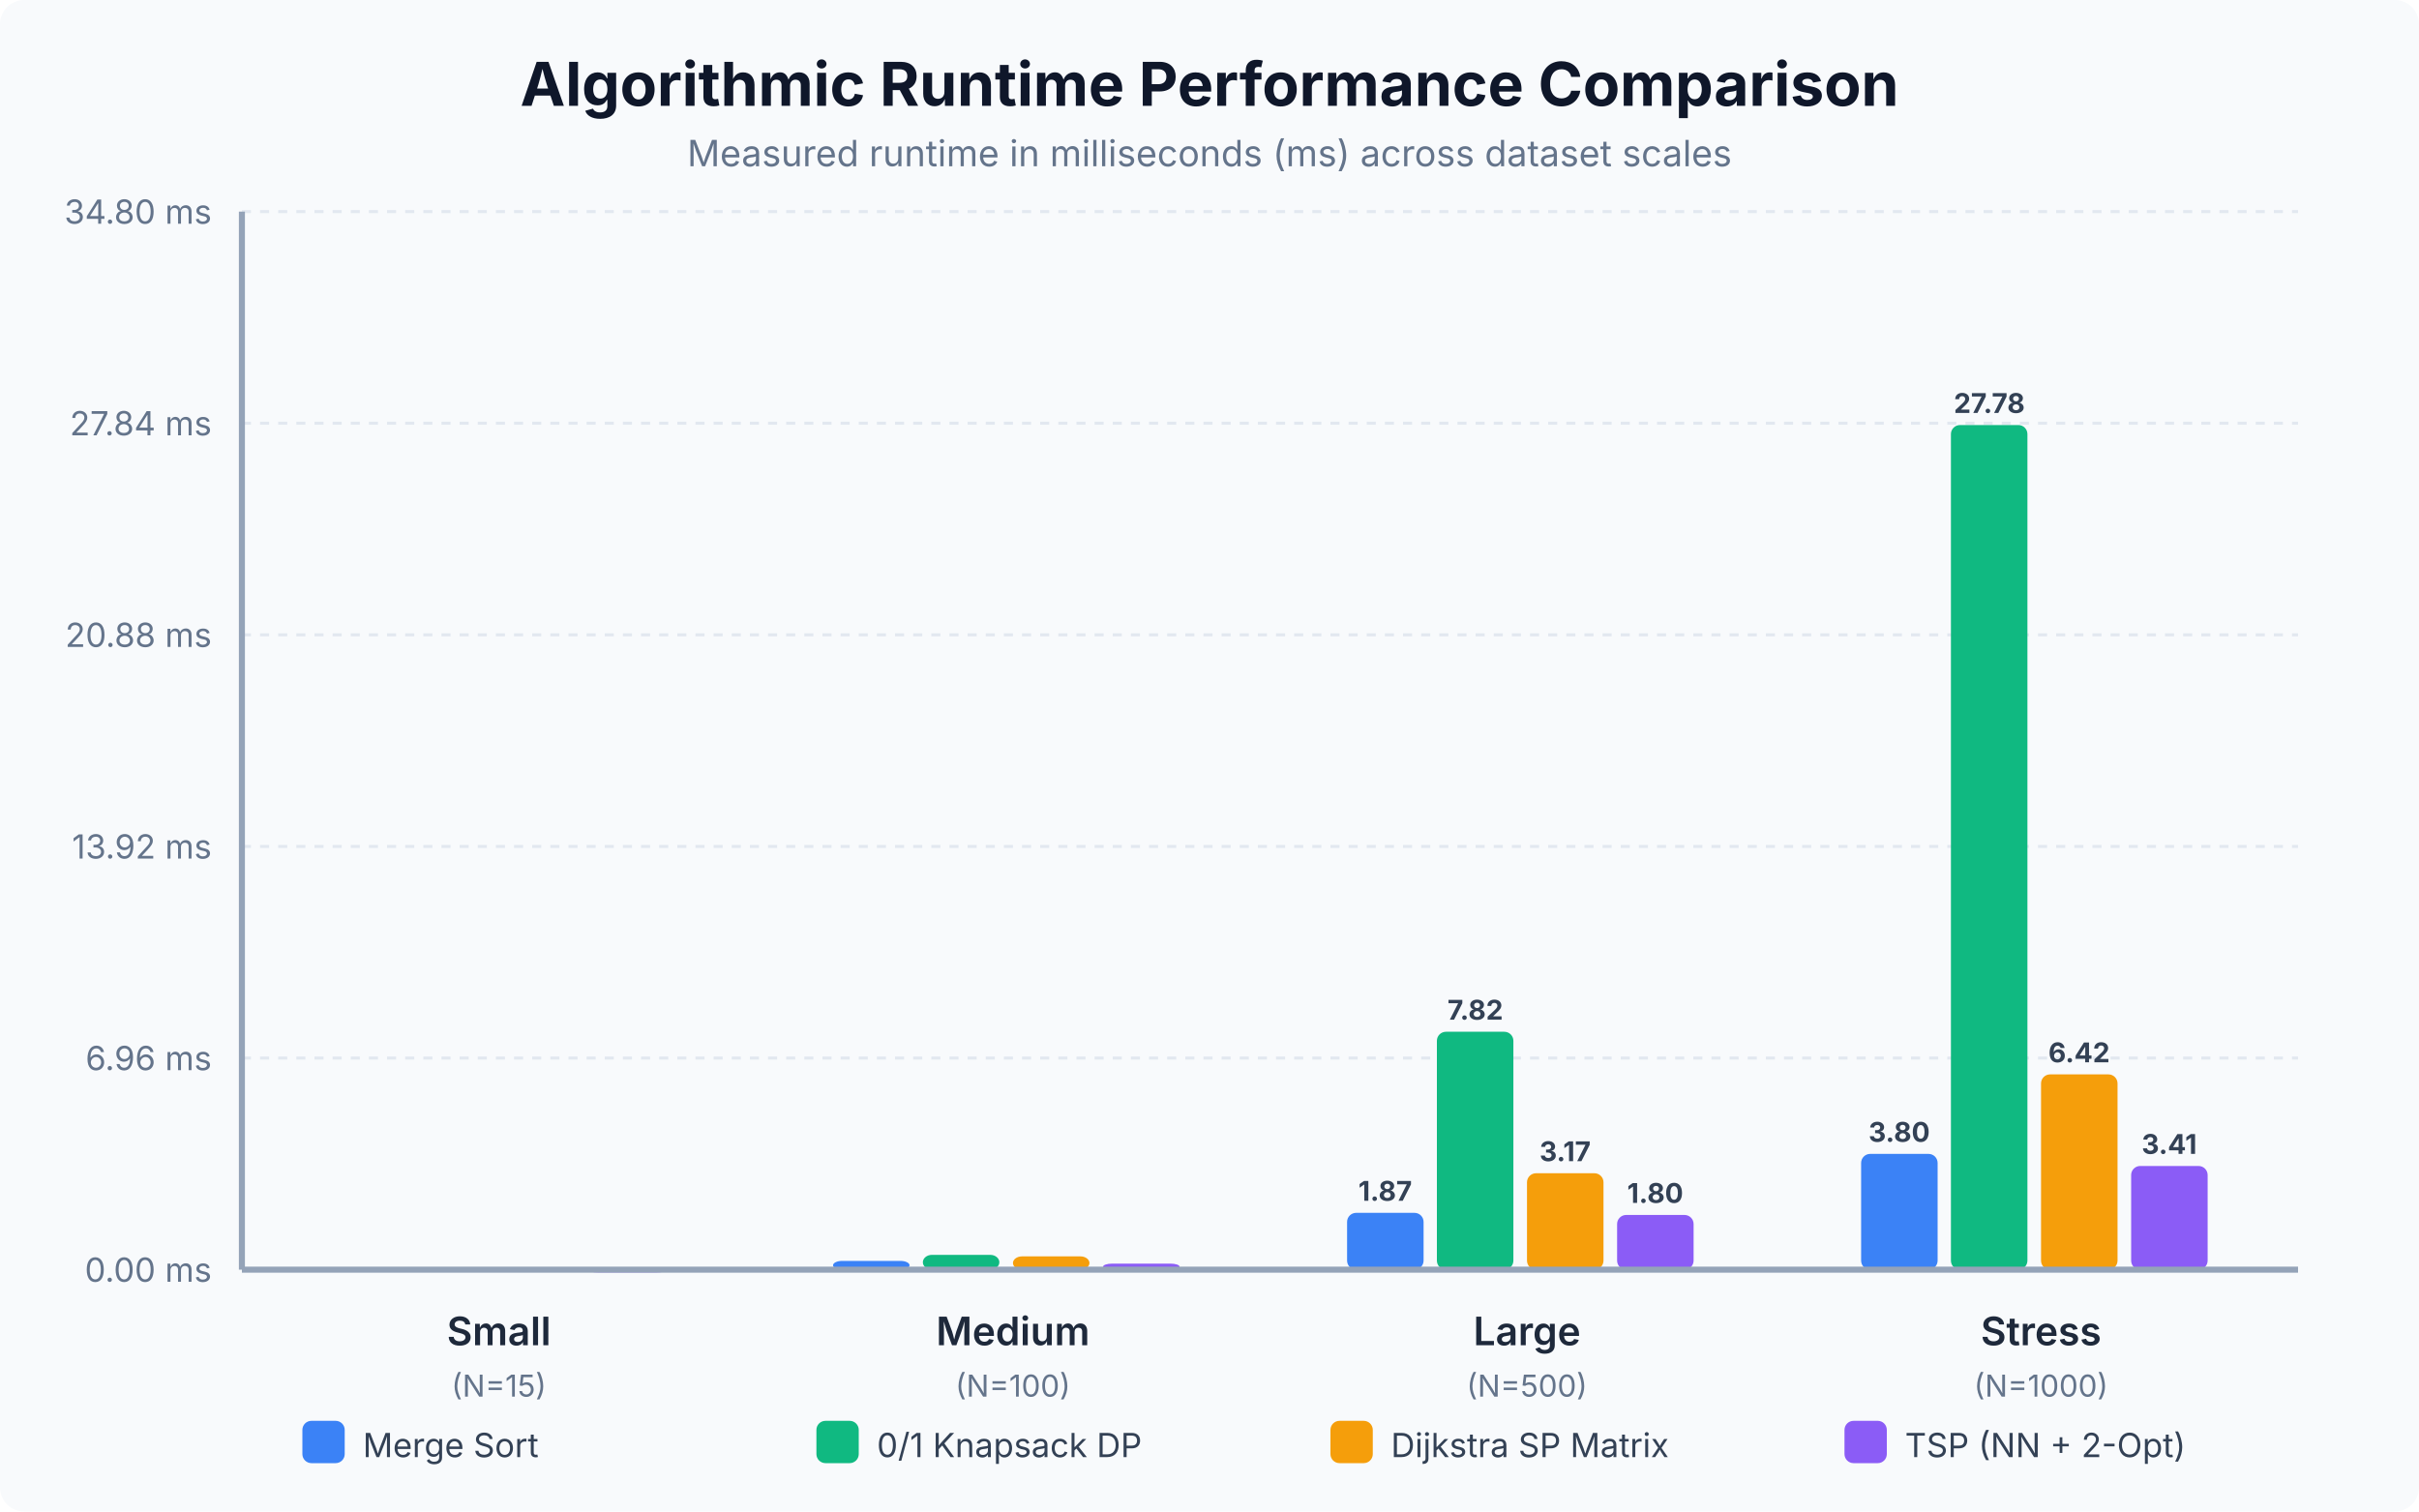
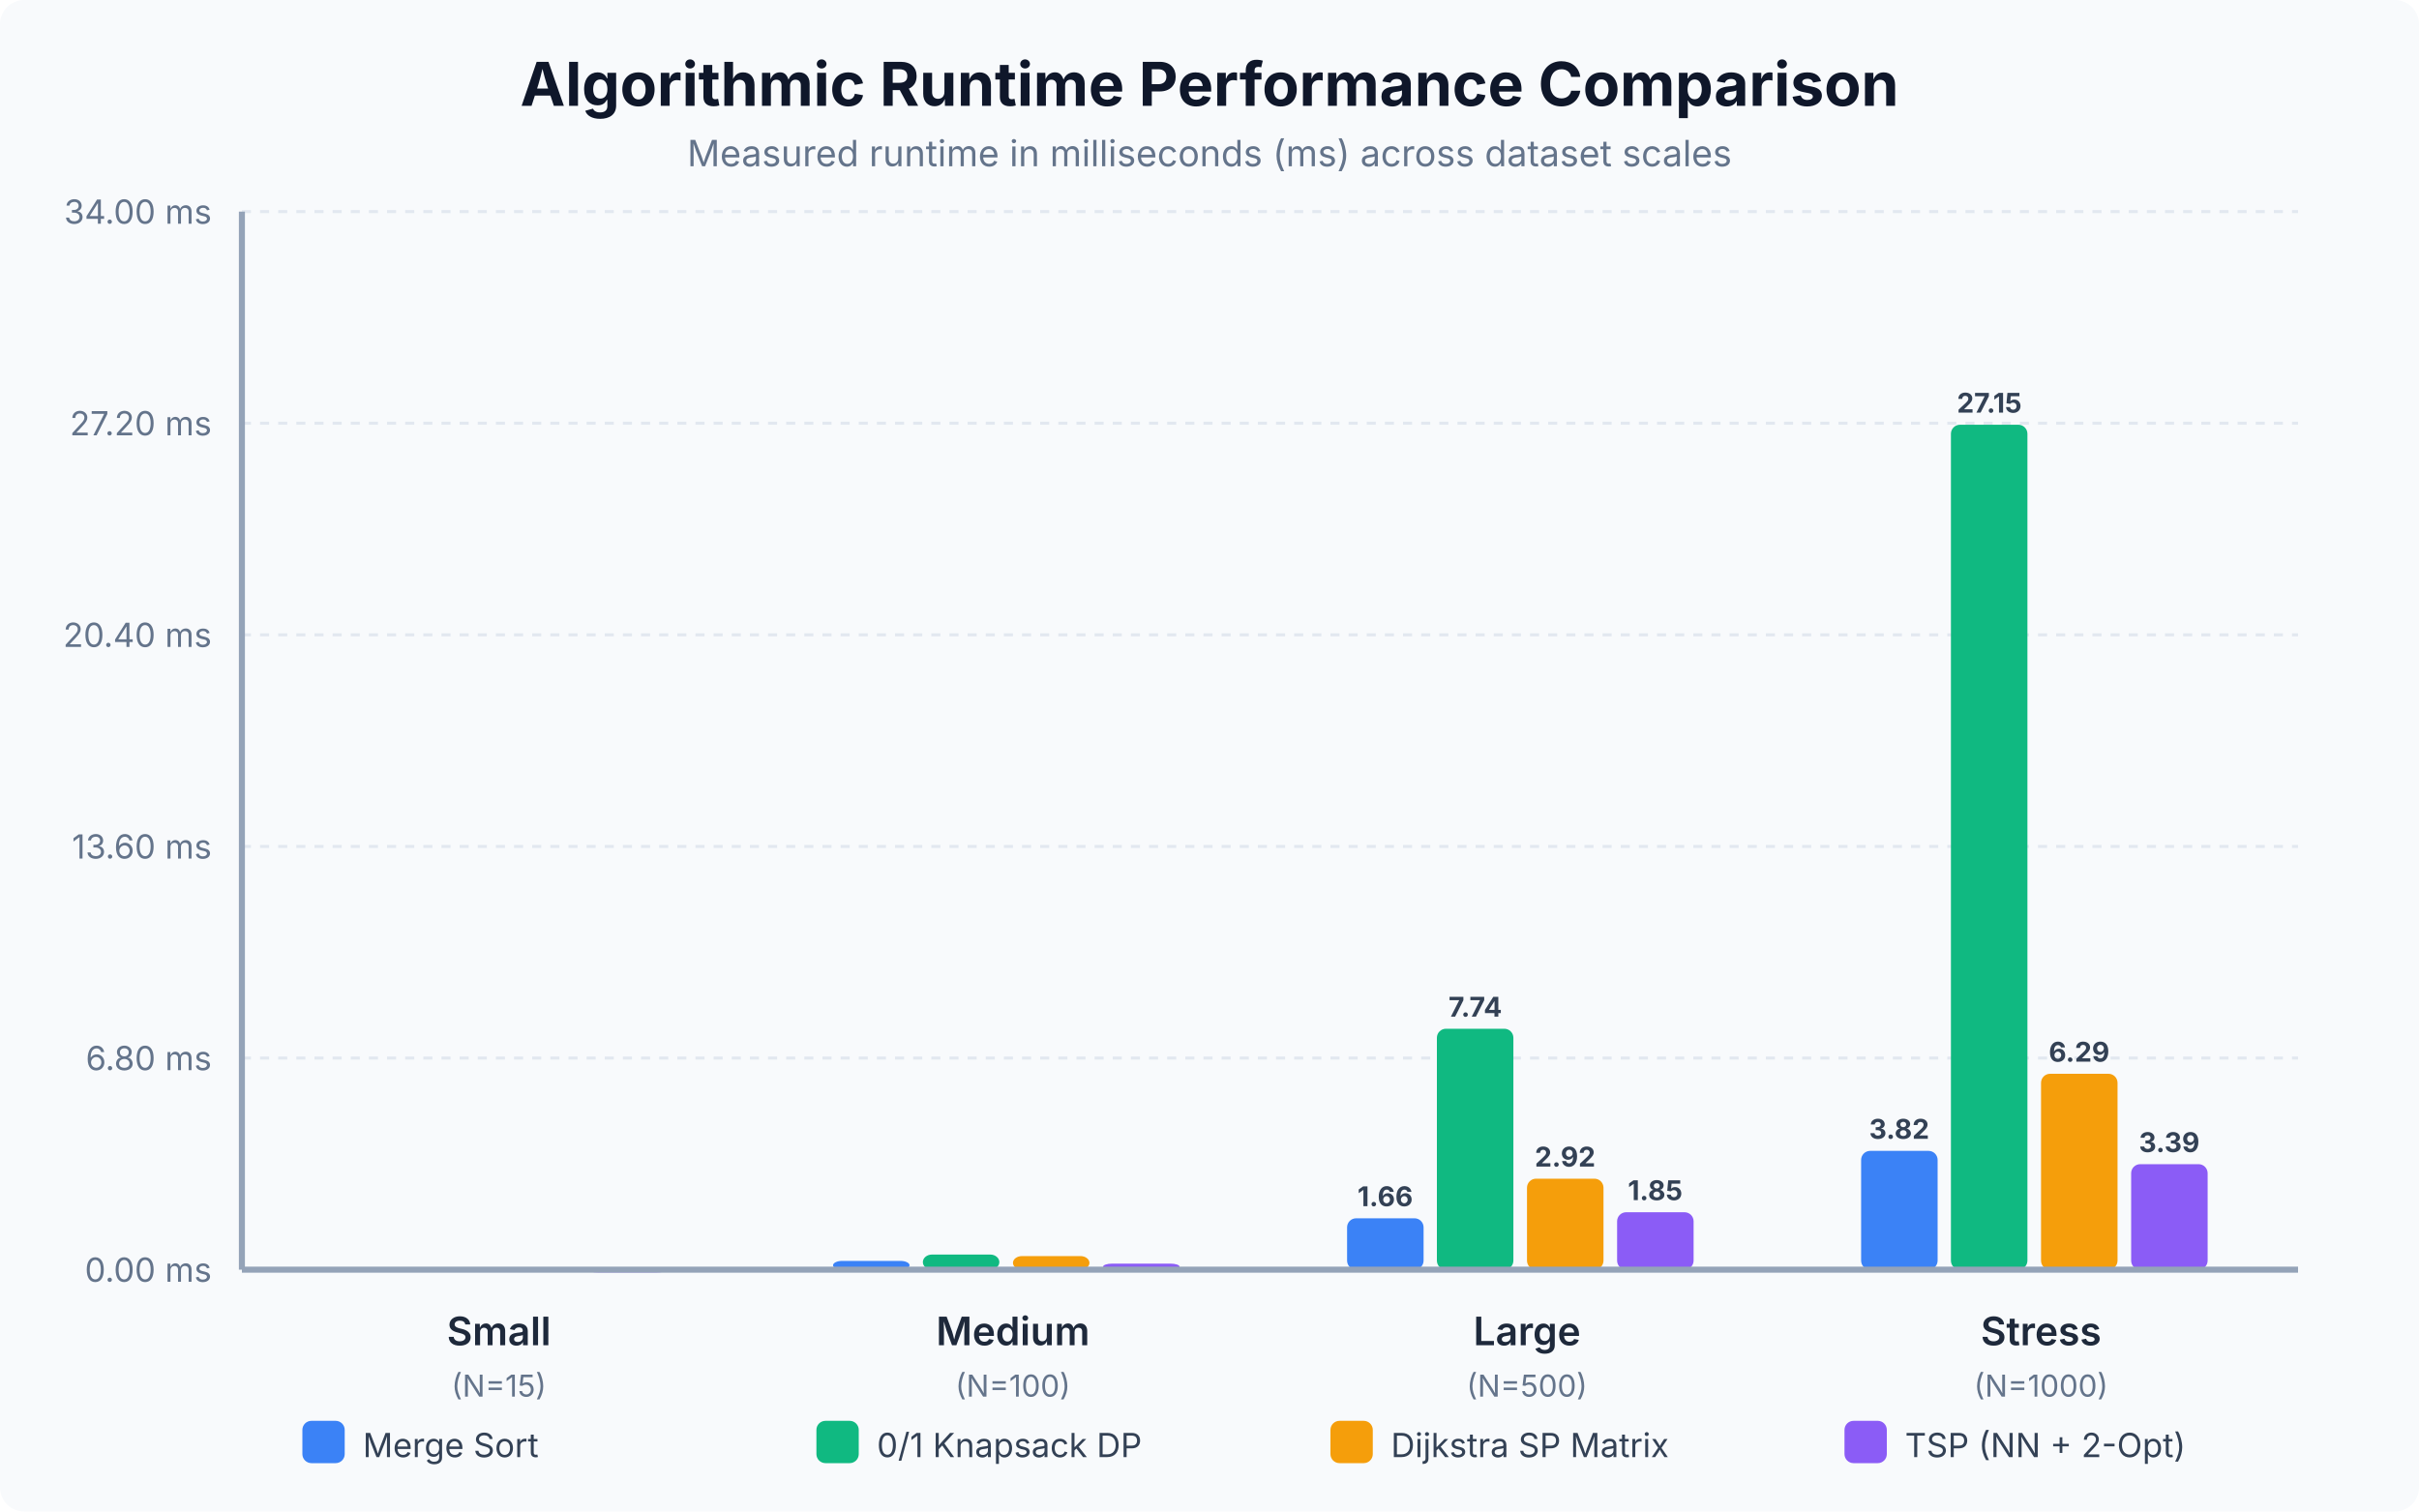
<svg xmlns="http://www.w3.org/2000/svg" viewBox="0 0 800 500" width="100%" height="100%" style="background:#ffffff; font-family:system-ui, -apple-system, sans-serif;">
  <rect width="800" height="500" fill="#f8fafc" rx="8" />
  <text x="400.0" y="35" text-anchor="middle" font-size="20" font-weight="bold" fill="#0f172a">Algorithmic Runtime Performance Comparison</text>
  <text x="400.0" y="55" text-anchor="middle" font-size="12" fill="#64748b">Measured runtime in milliseconds (ms) across dataset scales</text>
  <line x1="80" y1="420.0" x2="760" y2="420.0" stroke="#e2e8f0" stroke-width="1" stroke-dasharray="3,3" />
  <text x="70" y="424.0" text-anchor="end" font-size="11" fill="#64748b">0.00 ms</text>
  <line x1="80" y1="350.0" x2="760" y2="350.0" stroke="#e2e8f0" stroke-width="1" stroke-dasharray="3,3" />
-   <text x="70" y="354.0" text-anchor="end" font-size="11" fill="#64748b">6.96 ms</text>
+   <text x="70" y="354.0" text-anchor="end" font-size="11" fill="#64748b">6.80 ms</text>
  <line x1="80" y1="280.0" x2="760" y2="280.0" stroke="#e2e8f0" stroke-width="1" stroke-dasharray="3,3" />
-   <text x="70" y="284.0" text-anchor="end" font-size="11" fill="#64748b">13.92 ms</text>
+   <text x="70" y="284.0" text-anchor="end" font-size="11" fill="#64748b">13.60 ms</text>
  <line x1="80" y1="210.0" x2="760" y2="210.0" stroke="#e2e8f0" stroke-width="1" stroke-dasharray="3,3" />
-   <text x="70" y="214.0" text-anchor="end" font-size="11" fill="#64748b">20.88 ms</text>
+   <text x="70" y="214.0" text-anchor="end" font-size="11" fill="#64748b">20.40 ms</text>
  <line x1="80" y1="140.0" x2="760" y2="140.0" stroke="#e2e8f0" stroke-width="1" stroke-dasharray="3,3" />
-   <text x="70" y="144.0" text-anchor="end" font-size="11" fill="#64748b">27.84 ms</text>
+   <text x="70" y="144.0" text-anchor="end" font-size="11" fill="#64748b">27.20 ms</text>
  <line x1="80" y1="70.0" x2="760" y2="70.0" stroke="#e2e8f0" stroke-width="1" stroke-dasharray="3,3" />
-   <text x="70" y="74.0" text-anchor="end" font-size="11" fill="#64748b">34.80 ms</text>
+   <text x="70" y="74.0" text-anchor="end" font-size="11" fill="#64748b">34.00 ms</text>
  <text x="165.0" y="445" text-anchor="middle" font-size="13" font-weight="600" fill="#1e293b">Small</text>
  <text x="165.0" y="462" text-anchor="middle" font-size="10" fill="#64748b">(N=15)</text>
  <rect x="105.5" y="419.5" width="25.3" height="1.0" fill="#3b82f6" rx="3">
</rect>
  <rect x="135.2" y="419.6" width="25.3" height="1.0" fill="#10b981" rx="3">
</rect>
  <rect x="165.0" y="419.7" width="25.3" height="1.0" fill="#f59e0b" rx="3">
</rect>
  <rect x="194.8" y="419.9" width="25.3" height="1.0" fill="#8b5cf6" rx="3">
</rect>
  <text x="335.0" y="445" text-anchor="middle" font-size="13" font-weight="600" fill="#1e293b">Medium</text>
  <text x="335.0" y="462" text-anchor="middle" font-size="10" fill="#64748b">(N=100)</text>
  <rect x="275.5" y="417.1" width="25.3" height="2.9" fill="#3b82f6" rx="3">
</rect>
-   <rect x="305.2" y="415.1" width="25.3" height="4.9" fill="#10b981" rx="3">
+   <rect x="305.2" y="415.0" width="25.3" height="5.0" fill="#10b981" rx="3">
</rect>
-   <rect x="335.0" y="415.6" width="25.3" height="4.4" fill="#f59e0b" rx="3">
+   <rect x="335.0" y="415.5" width="25.3" height="4.5" fill="#f59e0b" rx="3">
</rect>
  <rect x="364.8" y="418.0" width="25.3" height="2.0" fill="#8b5cf6" rx="3">
</rect>
  <text x="505.0" y="445" text-anchor="middle" font-size="13" font-weight="600" fill="#1e293b">Large</text>
  <text x="505.0" y="462" text-anchor="middle" font-size="10" fill="#64748b">(N=500)</text>
-   <rect x="445.5" y="401.2" width="25.3" height="18.8" fill="#3b82f6" rx="3">
+   <rect x="445.5" y="403.0" width="25.3" height="17.0" fill="#3b82f6" rx="3">
</rect>
-   <text x="458.1" y="397.2" text-anchor="middle" font-size="9" font-weight="bold" fill="#334155">1.87</text>
-   <rect x="475.2" y="341.3" width="25.3" height="78.7" fill="#10b981" rx="3">
+   <text x="458.1" y="399.0" text-anchor="middle" font-size="9" font-weight="bold" fill="#334155">1.66</text>
+   <rect x="475.2" y="340.3" width="25.3" height="79.7" fill="#10b981" rx="3">
</rect>
-   <text x="487.9" y="337.3" text-anchor="middle" font-size="9" font-weight="bold" fill="#334155">7.82</text>
-   <rect x="505.0" y="388.1" width="25.3" height="31.9" fill="#f59e0b" rx="3">
+   <text x="487.9" y="336.3" text-anchor="middle" font-size="9" font-weight="bold" fill="#334155">7.74</text>
+   <rect x="505.0" y="389.9" width="25.3" height="30.1" fill="#f59e0b" rx="3">
</rect>
-   <text x="517.6" y="384.1" text-anchor="middle" font-size="9" font-weight="bold" fill="#334155">3.17</text>
-   <rect x="534.8" y="401.9" width="25.3" height="18.1" fill="#8b5cf6" rx="3">
+   <text x="517.6" y="385.9" text-anchor="middle" font-size="9" font-weight="bold" fill="#334155">2.92</text>
+   <rect x="534.8" y="401.0" width="25.3" height="19.0" fill="#8b5cf6" rx="3">
</rect>
-   <text x="547.4" y="397.9" text-anchor="middle" font-size="9" font-weight="bold" fill="#334155">1.80</text>
+   <text x="547.4" y="397.0" text-anchor="middle" font-size="9" font-weight="bold" fill="#334155">1.85</text>
  <text x="675.0" y="445" text-anchor="middle" font-size="13" font-weight="600" fill="#1e293b">Stress</text>
  <text x="675.0" y="462" text-anchor="middle" font-size="10" fill="#64748b">(N=1000)</text>
-   <rect x="615.5" y="381.7" width="25.3" height="38.3" fill="#3b82f6" rx="3">
+   <rect x="615.5" y="380.7" width="25.3" height="39.3" fill="#3b82f6" rx="3">
</rect>
-   <text x="628.1" y="377.7" text-anchor="middle" font-size="9" font-weight="bold" fill="#334155">3.80</text>
-   <rect x="645.2" y="140.6" width="25.3" height="279.4" fill="#10b981" rx="3">
+   <text x="628.1" y="376.7" text-anchor="middle" font-size="9" font-weight="bold" fill="#334155">3.82</text>
+   <rect x="645.2" y="140.5" width="25.3" height="279.5" fill="#10b981" rx="3">
</rect>
-   <text x="657.9" y="136.6" text-anchor="middle" font-size="9" font-weight="bold" fill="#334155">27.78</text>
-   <rect x="675.0" y="355.4" width="25.3" height="64.6" fill="#f59e0b" rx="3">
+   <text x="657.9" y="136.5" text-anchor="middle" font-size="9" font-weight="bold" fill="#334155">27.15</text>
+   <rect x="675.0" y="355.2" width="25.3" height="64.8" fill="#f59e0b" rx="3">
</rect>
-   <text x="687.6" y="351.4" text-anchor="middle" font-size="9" font-weight="bold" fill="#334155">6.42</text>
-   <rect x="704.8" y="385.7" width="25.3" height="34.3" fill="#8b5cf6" rx="3">
+   <text x="687.6" y="351.2" text-anchor="middle" font-size="9" font-weight="bold" fill="#334155">6.29</text>
+   <rect x="704.8" y="385.1" width="25.3" height="34.9" fill="#8b5cf6" rx="3">
</rect>
-   <text x="717.4" y="381.7" text-anchor="middle" font-size="9" font-weight="bold" fill="#334155">3.41</text>
+   <text x="717.4" y="381.1" text-anchor="middle" font-size="9" font-weight="bold" fill="#334155">3.39</text>
  <line x1="80" y1="70" x2="80" y2="420" stroke="#94a3b8" stroke-width="2" />
  <line x1="80" y1="420" x2="760" y2="420" stroke="#94a3b8" stroke-width="2" />
  <rect x="100" y="470" width="14" height="14" fill="#3b82f6" rx="3" />
  <text x="120" y="482" font-size="11" fill="#334155">Merge Sort</text>
  <rect x="270" y="470" width="14" height="14" fill="#10b981" rx="3" />
  <text x="290" y="482" font-size="11" fill="#334155">0/1 Knapsack DP</text>
  <rect x="440" y="470" width="14" height="14" fill="#f59e0b" rx="3" />
  <text x="460" y="482" font-size="11" fill="#334155">Dijkstra SP Matrix</text>
  <rect x="610" y="470" width="14" height="14" fill="#8b5cf6" rx="3" />
  <text x="630" y="482" font-size="11" fill="#334155">TSP (NN + 2-Opt)</text>
</svg>
